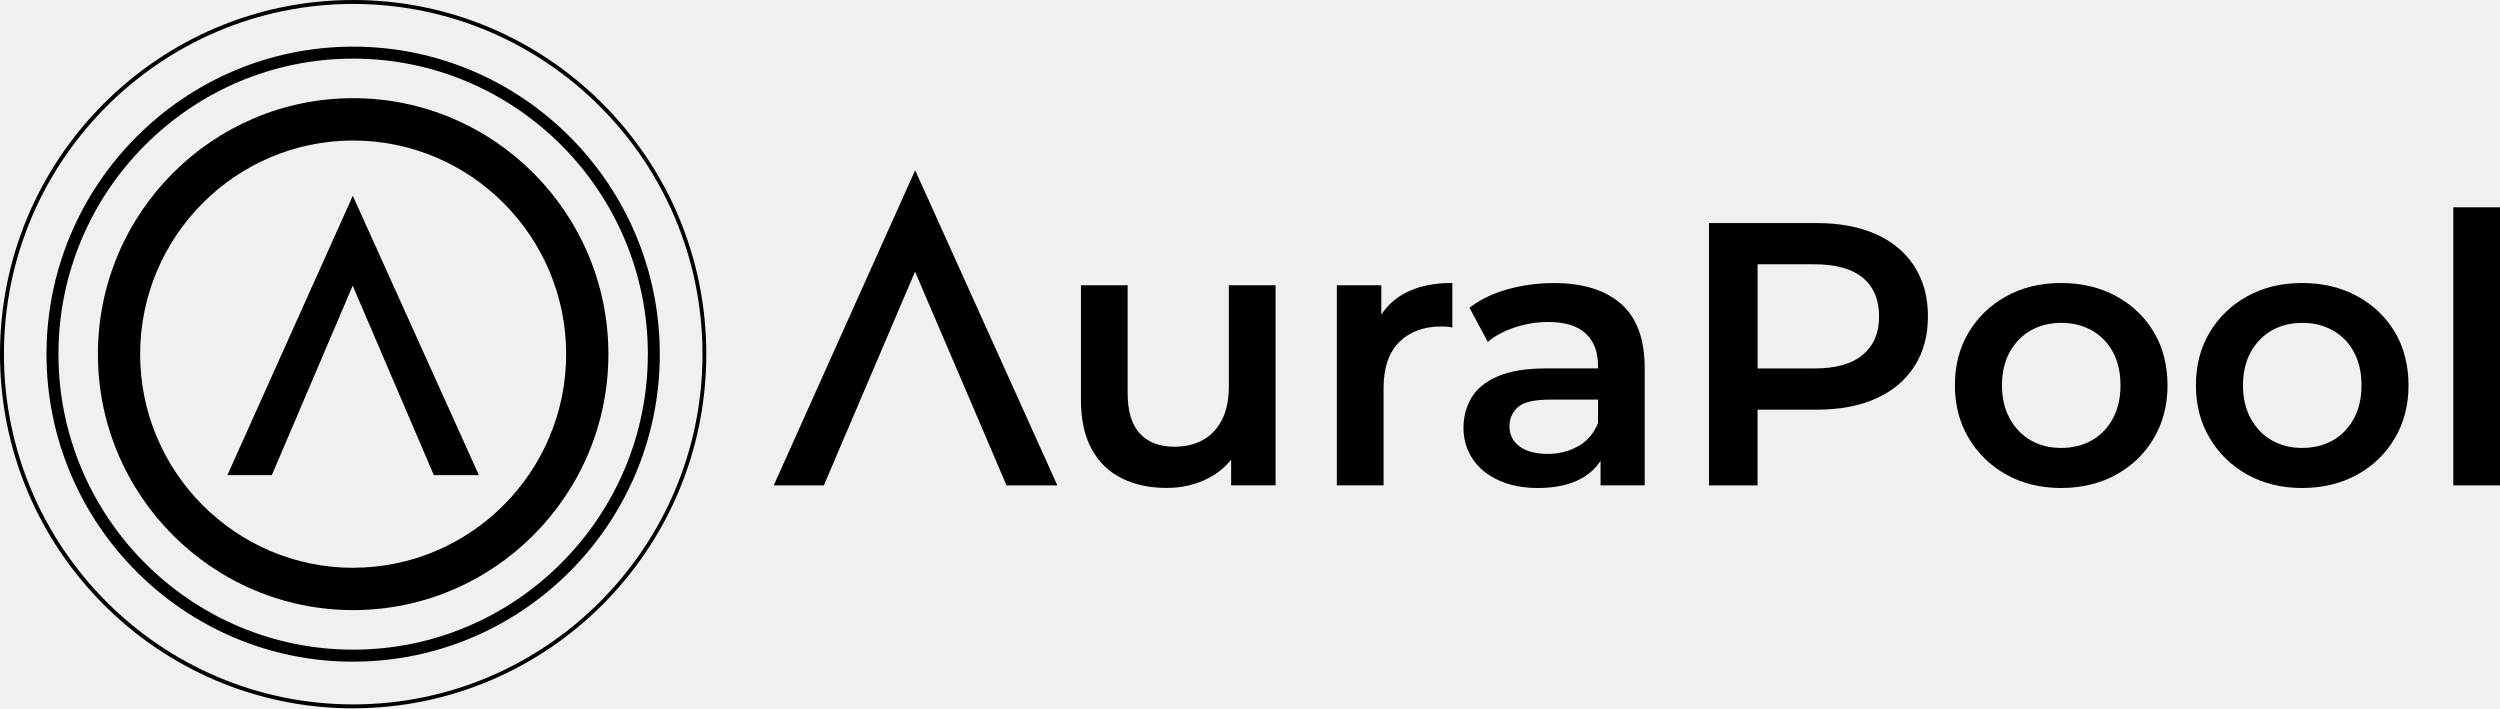
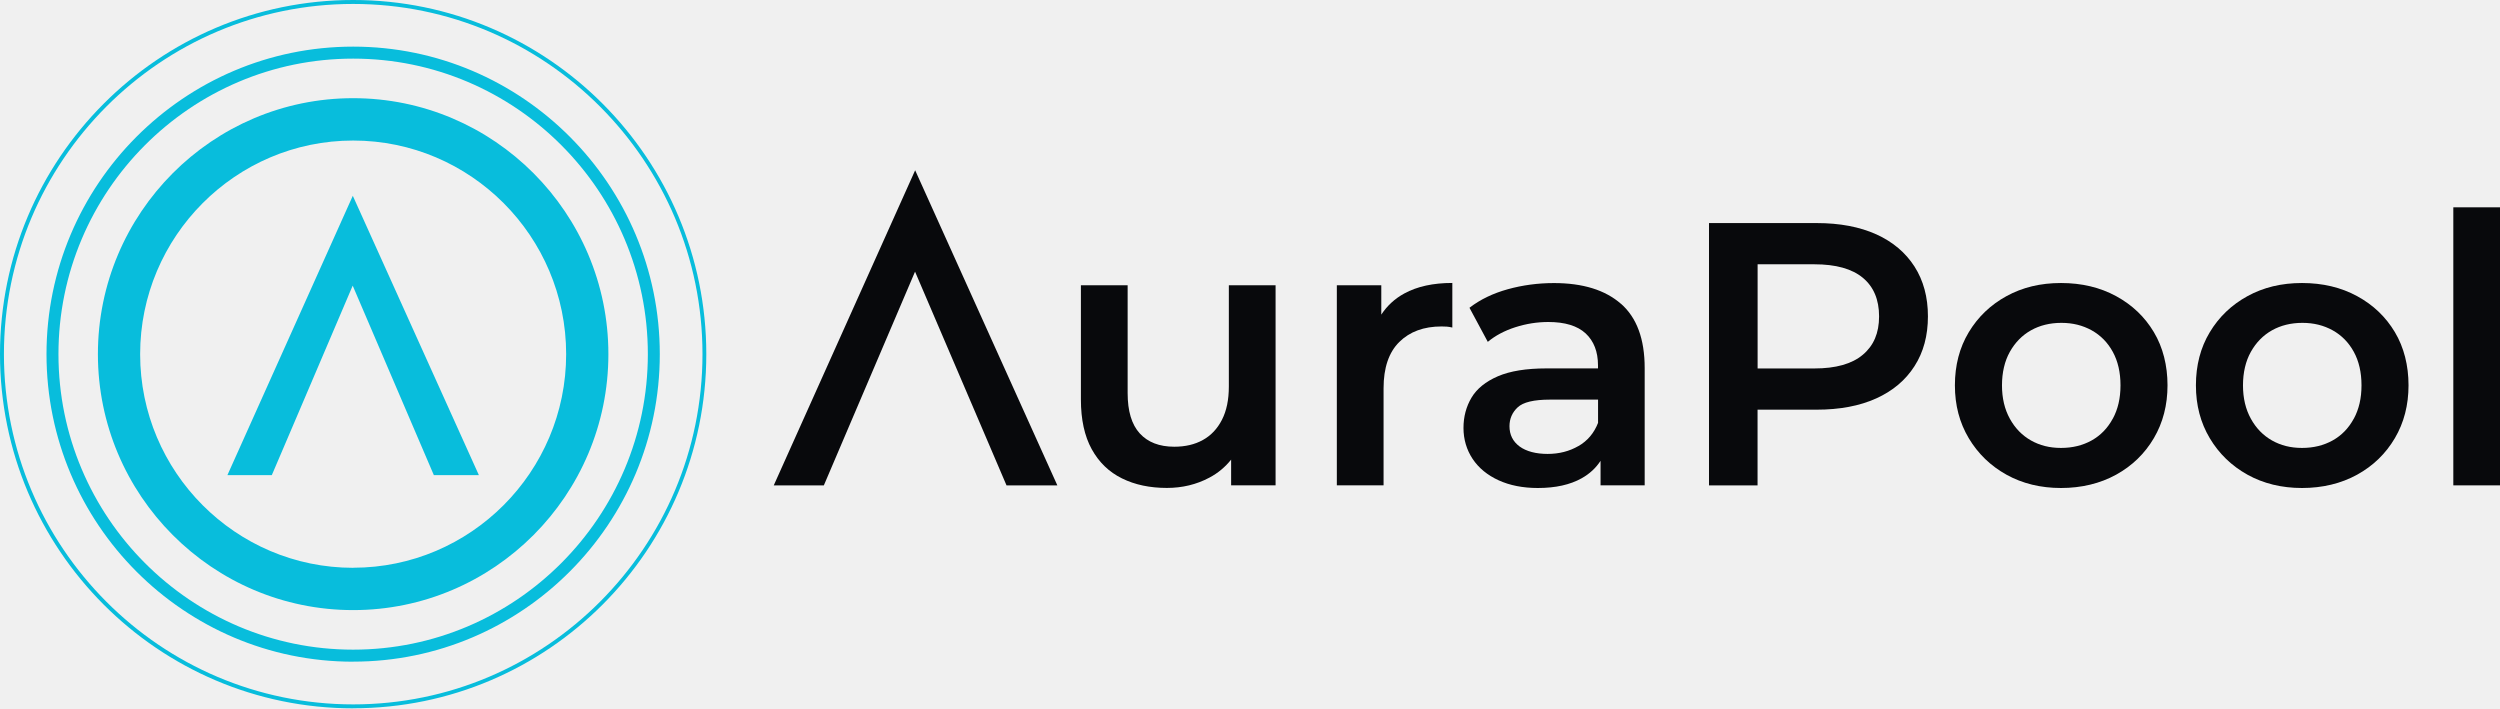
<svg xmlns="http://www.w3.org/2000/svg" width="180" height="51" viewBox="0 0 180 51" fill="none">
-   <g clip-path="url(#clip0_121_1028)">
-     <path d="M65.891 12.26L55.71 34.947H59.317L61.182 30.574L65.883 19.559L70.6 30.574L72.469 34.947H76.129L65.891 12.26Z" fill="black" />
-     <path d="M88.477 27.824C88.477 28.777 88.314 29.579 87.981 30.224C87.65 30.874 87.191 31.358 86.609 31.679C86.026 32.004 85.338 32.164 84.551 32.164C83.473 32.164 82.645 31.843 82.063 31.206C81.481 30.569 81.19 29.604 81.19 28.305V20.537H77.826V28.765C77.826 30.204 78.084 31.395 78.604 32.341C79.125 33.286 79.85 33.985 80.785 34.445C81.715 34.905 82.793 35.131 84.014 35.131C85.125 35.131 86.15 34.885 87.08 34.388C87.703 34.059 88.219 33.619 88.641 33.093V34.942H91.842V20.541H88.477V27.824Z" fill="black" />
-     <path d="M99.453 22.65V20.537H96.252V34.943H99.617V27.956C99.617 26.48 99.994 25.371 100.748 24.623C101.502 23.879 102.514 23.505 103.789 23.505C103.916 23.505 104.039 23.509 104.166 23.517C104.293 23.525 104.424 23.55 104.568 23.583V20.373C103.187 20.373 102.035 20.624 101.113 21.129C100.424 21.503 99.875 22.013 99.457 22.646L99.453 22.65Z" fill="black" />
-     <path d="M116.712 21.877C115.572 20.878 113.962 20.381 111.884 20.381C110.736 20.381 109.63 20.529 108.56 20.825C107.494 21.121 106.572 21.564 105.802 22.16L107.121 24.614C107.658 24.166 108.318 23.813 109.097 23.562C109.875 23.311 110.671 23.184 111.478 23.184C112.679 23.184 113.576 23.459 114.167 24.006C114.757 24.556 115.056 25.325 115.056 26.311V26.525H111.343C109.892 26.525 108.724 26.714 107.847 27.092C106.97 27.471 106.334 27.984 105.949 28.63C105.564 29.279 105.371 30.006 105.371 30.816C105.371 31.626 105.593 32.386 106.031 33.044C106.47 33.701 107.093 34.211 107.9 34.581C108.707 34.95 109.65 35.136 110.724 35.136C111.998 35.136 113.052 34.901 113.884 34.433C114.462 34.108 114.908 33.689 115.24 33.179V34.942H118.417V26.496C118.417 24.409 117.847 22.867 116.708 21.869L116.712 21.877ZM113.646 32.115C112.99 32.493 112.253 32.682 111.425 32.682C110.597 32.682 109.892 32.501 109.408 32.144C108.925 31.786 108.683 31.297 108.683 30.689C108.683 30.15 108.88 29.694 109.273 29.328C109.666 28.958 110.437 28.773 111.589 28.773H115.06V30.446C114.773 31.182 114.302 31.741 113.646 32.119V32.115Z" fill="black" />
-     <path d="M135.089 16.871C133.896 16.333 132.466 16.061 130.798 16.061H123.048V34.947H126.544V29.497H130.794C132.462 29.497 133.892 29.226 135.085 28.687C136.278 28.149 137.196 27.376 137.843 26.365C138.491 25.358 138.811 24.162 138.811 22.777C138.811 21.392 138.487 20.196 137.843 19.189C137.196 18.182 136.278 17.41 135.085 16.867L135.089 16.871ZM134.122 25.543C133.343 26.201 132.179 26.529 130.638 26.529H126.548V19.029H130.638C132.179 19.029 133.343 19.354 134.122 19.999C134.901 20.644 135.294 21.573 135.294 22.777C135.294 23.981 134.905 24.886 134.122 25.543Z" fill="black" />
-     <path d="M152.36 21.322C151.204 20.693 149.88 20.377 148.393 20.377C146.905 20.377 145.614 20.693 144.466 21.322C143.319 21.951 142.413 22.818 141.749 23.924C141.085 25.029 140.753 26.303 140.753 27.742C140.753 29.18 141.085 30.43 141.749 31.548C142.413 32.661 143.319 33.541 144.466 34.178C145.614 34.815 146.925 35.136 148.393 35.136C149.86 35.136 151.204 34.815 152.36 34.178C153.516 33.541 154.422 32.661 155.077 31.548C155.733 30.434 156.061 29.164 156.061 27.742C156.061 26.32 155.733 25.009 155.077 23.912C154.422 22.814 153.516 21.951 152.36 21.322ZM152.118 30.146C151.749 30.828 151.245 31.35 150.598 31.712C149.954 32.07 149.217 32.251 148.393 32.251C147.569 32.251 146.864 32.07 146.229 31.712C145.593 31.35 145.085 30.833 144.708 30.146C144.331 29.464 144.143 28.663 144.143 27.746C144.143 26.829 144.331 26.008 144.708 25.334C145.085 24.66 145.593 24.142 146.229 23.784C146.864 23.427 147.598 23.246 148.421 23.246C149.245 23.246 149.954 23.427 150.602 23.784C151.249 24.146 151.753 24.66 152.122 25.334C152.491 26.008 152.676 26.813 152.676 27.746C152.676 28.679 152.491 29.464 152.122 30.146H152.118Z" fill="black" />
-     <path d="M169.713 21.322C168.557 20.693 167.233 20.377 165.746 20.377C164.258 20.377 162.967 20.693 161.819 21.322C160.672 21.951 159.766 22.818 159.102 23.924C158.438 25.029 158.106 26.303 158.106 27.742C158.106 29.18 158.438 30.43 159.102 31.548C159.766 32.661 160.672 33.541 161.819 34.178C162.967 34.815 164.278 35.136 165.746 35.136C167.213 35.136 168.557 34.815 169.713 34.178C170.869 33.541 171.774 32.661 172.43 31.548C173.086 30.434 173.414 29.164 173.414 27.742C173.414 26.32 173.086 25.009 172.43 23.912C171.774 22.814 170.869 21.951 169.713 21.322ZM169.471 30.146C169.102 30.828 168.598 31.35 167.951 31.712C167.307 32.07 166.569 32.251 165.746 32.251C164.922 32.251 164.217 32.07 163.582 31.712C162.946 31.35 162.438 30.833 162.061 30.146C161.684 29.464 161.495 28.663 161.495 27.746C161.495 26.829 161.684 26.008 162.061 25.334C162.438 24.66 162.946 24.142 163.582 23.784C164.217 23.427 164.95 23.246 165.774 23.246C166.598 23.246 167.307 23.427 167.955 23.784C168.602 24.146 169.106 24.66 169.475 25.334C169.844 26.008 170.028 26.813 170.028 27.746C170.028 28.679 169.844 29.464 169.475 30.146H169.471Z" fill="black" />
-     <path d="M180.004 14.927H176.639V34.947H180.004V14.927Z" fill="black" />
-     <path d="M25.427 7.069C15.291 7.069 7.049 15.338 7.049 25.498C7.049 35.657 15.295 43.927 25.427 43.927C35.558 43.927 43.804 35.657 43.804 25.498C43.804 15.338 35.562 7.069 25.427 7.069ZM25.427 40.881C16.972 40.881 10.09 33.981 10.09 25.502C10.09 17.023 16.972 10.118 25.427 10.118C33.882 10.118 40.763 17.019 40.763 25.498C40.763 33.977 33.882 40.877 25.427 40.877V40.881Z" fill="black" />
-     <path d="M25.427 47.642C13.25 47.642 3.348 37.709 3.348 25.502C3.348 13.296 13.254 3.358 25.427 3.358C37.599 3.358 47.505 13.292 47.505 25.498C47.505 37.705 37.599 47.638 25.427 47.638V47.642ZM25.427 4.221C13.726 4.221 4.209 13.768 4.209 25.498C4.209 37.228 13.73 46.775 25.427 46.775C37.124 46.775 46.645 37.228 46.645 25.498C46.645 13.768 37.128 4.221 25.427 4.221Z" fill="black" />
-     <path d="M25.427 51C11.406 51 0 39.558 0 25.498C0 11.438 11.406 0 25.427 0C39.448 0 50.854 11.438 50.854 25.498C50.854 39.558 39.448 50.996 25.427 50.996V51ZM25.427 0.284C11.562 0.284 0.283 11.594 0.283 25.498C0.283 39.402 11.562 50.716 25.431 50.716C39.3 50.716 50.579 39.406 50.579 25.498C50.579 11.59 39.296 0.284 25.427 0.284Z" fill="black" />
-     <path d="M25.402 14.097L16.373 34.211H19.57L21.226 30.335L25.394 20.566L29.578 30.335L31.238 34.211H34.48L25.402 14.097Z" fill="black" />
+   <g clip-path="url(#clip0_2149_14964)">
+     <path d="M65.891 12.26L55.71 34.947H59.317L61.182 30.574L65.883 19.559L70.6 30.574L72.469 34.947H76.129L65.891 12.26Z" fill="#08090C" />
+     <path d="M88.477 27.824C88.477 28.777 88.313 29.579 87.981 30.224C87.649 30.874 87.19 31.358 86.608 31.679C86.026 32.004 85.338 32.164 84.551 32.164C83.473 32.164 82.645 31.843 82.063 31.206C81.481 30.569 81.19 29.604 81.19 28.305V20.537H77.825V28.765C77.825 30.204 78.084 31.395 78.604 32.341C79.125 33.286 79.85 33.985 80.784 34.445C81.715 34.905 82.793 35.131 84.014 35.131C85.125 35.131 86.149 34.885 87.08 34.388C87.703 34.059 88.219 33.619 88.641 33.093V34.942H91.842V20.541H88.477V27.824V27.824Z" fill="#08090C" />
+     <path d="M99.453 22.65V20.537H96.252V34.943H99.617V27.956C99.617 26.48 99.994 25.371 100.748 24.623C101.502 23.879 102.514 23.505 103.789 23.505C103.916 23.505 104.039 23.509 104.166 23.517C104.293 23.525 104.424 23.55 104.568 23.583V20.373C103.187 20.373 102.035 20.624 101.113 21.129C100.424 21.503 99.875 22.013 99.457 22.646L99.453 22.65Z" fill="#08090C" />
+     <path d="M116.712 21.877C115.572 20.878 113.962 20.381 111.884 20.381C110.736 20.381 109.63 20.529 108.56 20.825C107.494 21.121 106.572 21.564 105.802 22.16L107.121 24.614C107.658 24.166 108.318 23.813 109.097 23.562C109.876 23.311 110.671 23.184 111.478 23.184C112.679 23.184 113.576 23.459 114.167 24.006C114.757 24.556 115.056 25.325 115.056 26.311V26.525H111.343C109.892 26.525 108.724 26.714 107.847 27.092C106.97 27.471 106.334 27.984 105.949 28.63C105.564 29.279 105.371 30.006 105.371 30.816C105.371 31.626 105.593 32.386 106.031 33.044C106.47 33.701 107.093 34.211 107.9 34.581C108.707 34.95 109.65 35.136 110.724 35.136C111.999 35.136 113.052 34.901 113.884 34.433C114.462 34.108 114.908 33.689 115.24 33.179V34.942H118.417V26.496C118.417 24.409 117.847 22.867 116.708 21.869L116.712 21.877ZM113.646 32.115C112.99 32.493 112.253 32.682 111.425 32.682C110.597 32.682 109.892 32.501 109.408 32.144C108.925 31.786 108.683 31.297 108.683 30.689C108.683 30.15 108.88 29.694 109.273 29.328C109.667 28.958 110.437 28.773 111.589 28.773H115.06V30.446C114.773 31.182 114.302 31.741 113.646 32.119V32.115Z" fill="#08090C" />
+     <path d="M135.089 16.871C133.896 16.333 132.466 16.061 130.798 16.061H123.048V34.947H126.544V29.497H130.794C132.462 29.497 133.892 29.226 135.085 28.687C136.278 28.149 137.196 27.376 137.843 26.365C138.491 25.358 138.811 24.162 138.811 22.777C138.811 21.392 138.487 20.196 137.843 19.189C137.196 18.182 136.278 17.41 135.085 16.867L135.089 16.871ZM134.122 25.543C133.343 26.201 132.179 26.529 130.638 26.529H126.548V19.029H130.638C132.179 19.029 133.343 19.354 134.122 19.999C134.901 20.644 135.294 21.573 135.294 22.777C135.294 23.981 134.905 24.886 134.122 25.543V25.543Z" fill="#08090C" />
+     <path d="M152.36 21.322C151.204 20.693 149.88 20.377 148.393 20.377C146.905 20.377 145.614 20.693 144.466 21.322C143.319 21.951 142.413 22.818 141.749 23.924C141.085 25.029 140.753 26.303 140.753 27.742C140.753 29.18 141.085 30.43 141.749 31.548C142.413 32.661 143.319 33.541 144.466 34.178C145.614 34.815 146.925 35.136 148.393 35.136C149.86 35.136 151.204 34.815 152.36 34.178C153.516 33.541 154.422 32.661 155.077 31.548C155.733 30.434 156.061 29.164 156.061 27.742C156.061 26.32 155.733 25.009 155.077 23.912C154.422 22.814 153.516 21.951 152.36 21.322ZM152.118 30.146C151.749 30.828 151.245 31.35 150.598 31.712C149.954 32.07 149.216 32.251 148.393 32.251C147.569 32.251 146.864 32.07 146.229 31.712C145.593 31.35 145.085 30.833 144.708 30.146C144.331 29.464 144.143 28.663 144.143 27.746C144.143 26.829 144.331 26.008 144.708 25.334C145.085 24.66 145.593 24.142 146.229 23.784C146.864 23.427 147.598 23.246 148.421 23.246C149.245 23.246 149.954 23.427 150.602 23.784C151.249 24.146 151.753 24.66 152.122 25.334C152.491 26.008 152.676 26.813 152.676 27.746C152.676 28.679 152.491 29.464 152.122 30.146H152.118Z" fill="#08090C" />
+     <path d="M169.713 21.322C168.557 20.693 167.233 20.377 165.745 20.377C164.258 20.377 162.967 20.693 161.819 21.322C160.672 21.951 159.766 22.818 159.102 23.924C158.438 25.029 158.106 26.303 158.106 27.742C158.106 29.18 158.438 30.43 159.102 31.548C159.766 32.661 160.672 33.541 161.819 34.178C162.967 34.815 164.278 35.136 165.745 35.136C167.213 35.136 168.557 34.815 169.713 34.178C170.869 33.541 171.774 32.661 172.43 31.548C173.086 30.434 173.414 29.164 173.414 27.742C173.414 26.32 173.086 25.009 172.43 23.912C171.774 22.814 170.869 21.951 169.713 21.322ZM169.471 30.146C169.102 30.828 168.598 31.35 167.95 31.712C167.307 32.07 166.569 32.251 165.745 32.251C164.922 32.251 164.217 32.07 163.581 31.712C162.946 31.35 162.438 30.833 162.061 30.146C161.684 29.464 161.495 28.663 161.495 27.746C161.495 26.829 161.684 26.008 162.061 25.334C162.438 24.66 162.946 24.142 163.581 23.784C164.217 23.427 164.95 23.246 165.774 23.246C166.598 23.246 167.307 23.427 167.955 23.784C168.602 24.146 169.106 24.66 169.475 25.334C169.844 26.008 170.028 26.813 170.028 27.746C170.028 28.679 169.844 29.464 169.475 30.146H169.471Z" fill="#08090C" />
+     <path d="M180.004 14.927H176.639V34.946H180.004V14.927Z" fill="#08090C" />
+     <path d="M25.427 7.069C15.291 7.069 7.049 15.338 7.049 25.498C7.049 35.658 15.295 43.927 25.427 43.927C35.558 43.927 43.804 35.658 43.804 25.498C43.804 15.338 35.562 7.069 25.427 7.069ZM25.427 40.882C16.972 40.882 10.09 33.981 10.09 25.502C10.09 17.024 16.972 10.119 25.427 10.119C33.882 10.119 40.763 17.02 40.763 25.498C40.763 33.977 33.882 40.877 25.427 40.877V40.882Z" fill="#08BDDC" />
+     <path d="M25.427 47.642C13.25 47.642 3.348 37.708 3.348 25.502C3.348 13.295 13.254 3.357 25.427 3.357C37.599 3.357 47.505 13.291 47.505 25.498C47.505 37.704 37.599 47.638 25.427 47.638V47.642ZM25.427 4.221C13.726 4.221 4.209 13.768 4.209 25.498C4.209 37.227 13.73 46.775 25.427 46.775C37.124 46.775 46.645 37.227 46.645 25.498C46.645 13.768 37.128 4.221 25.427 4.221V4.221Z" fill="#08BDDC" />
+     <path d="M25.427 51C11.406 51 0 39.558 0 25.498C0 11.438 11.406 0 25.427 0C39.448 0 50.854 11.438 50.854 25.498C50.854 39.558 39.448 50.996 25.427 50.996V51ZM25.427 0.284C11.562 0.284 0.283 11.594 0.283 25.498C0.283 39.402 11.562 50.716 25.431 50.716C39.3 50.716 50.579 39.406 50.579 25.498C50.579 11.59 39.296 0.284 25.427 0.284Z" fill="#08BDDC" />
+     <path d="M25.402 14.097L16.373 34.211H19.57L21.226 30.335L25.394 20.566L29.578 30.335L31.238 34.211H34.48L25.402 14.097Z" fill="#08BDDC" />
  </g>
  <defs>
-     <clipPath id="clip0_121_1028">
+     <clipPath id="clip0_2149_14964">
      <rect width="180" height="51" fill="white" />
    </clipPath>
  </defs>
</svg>
